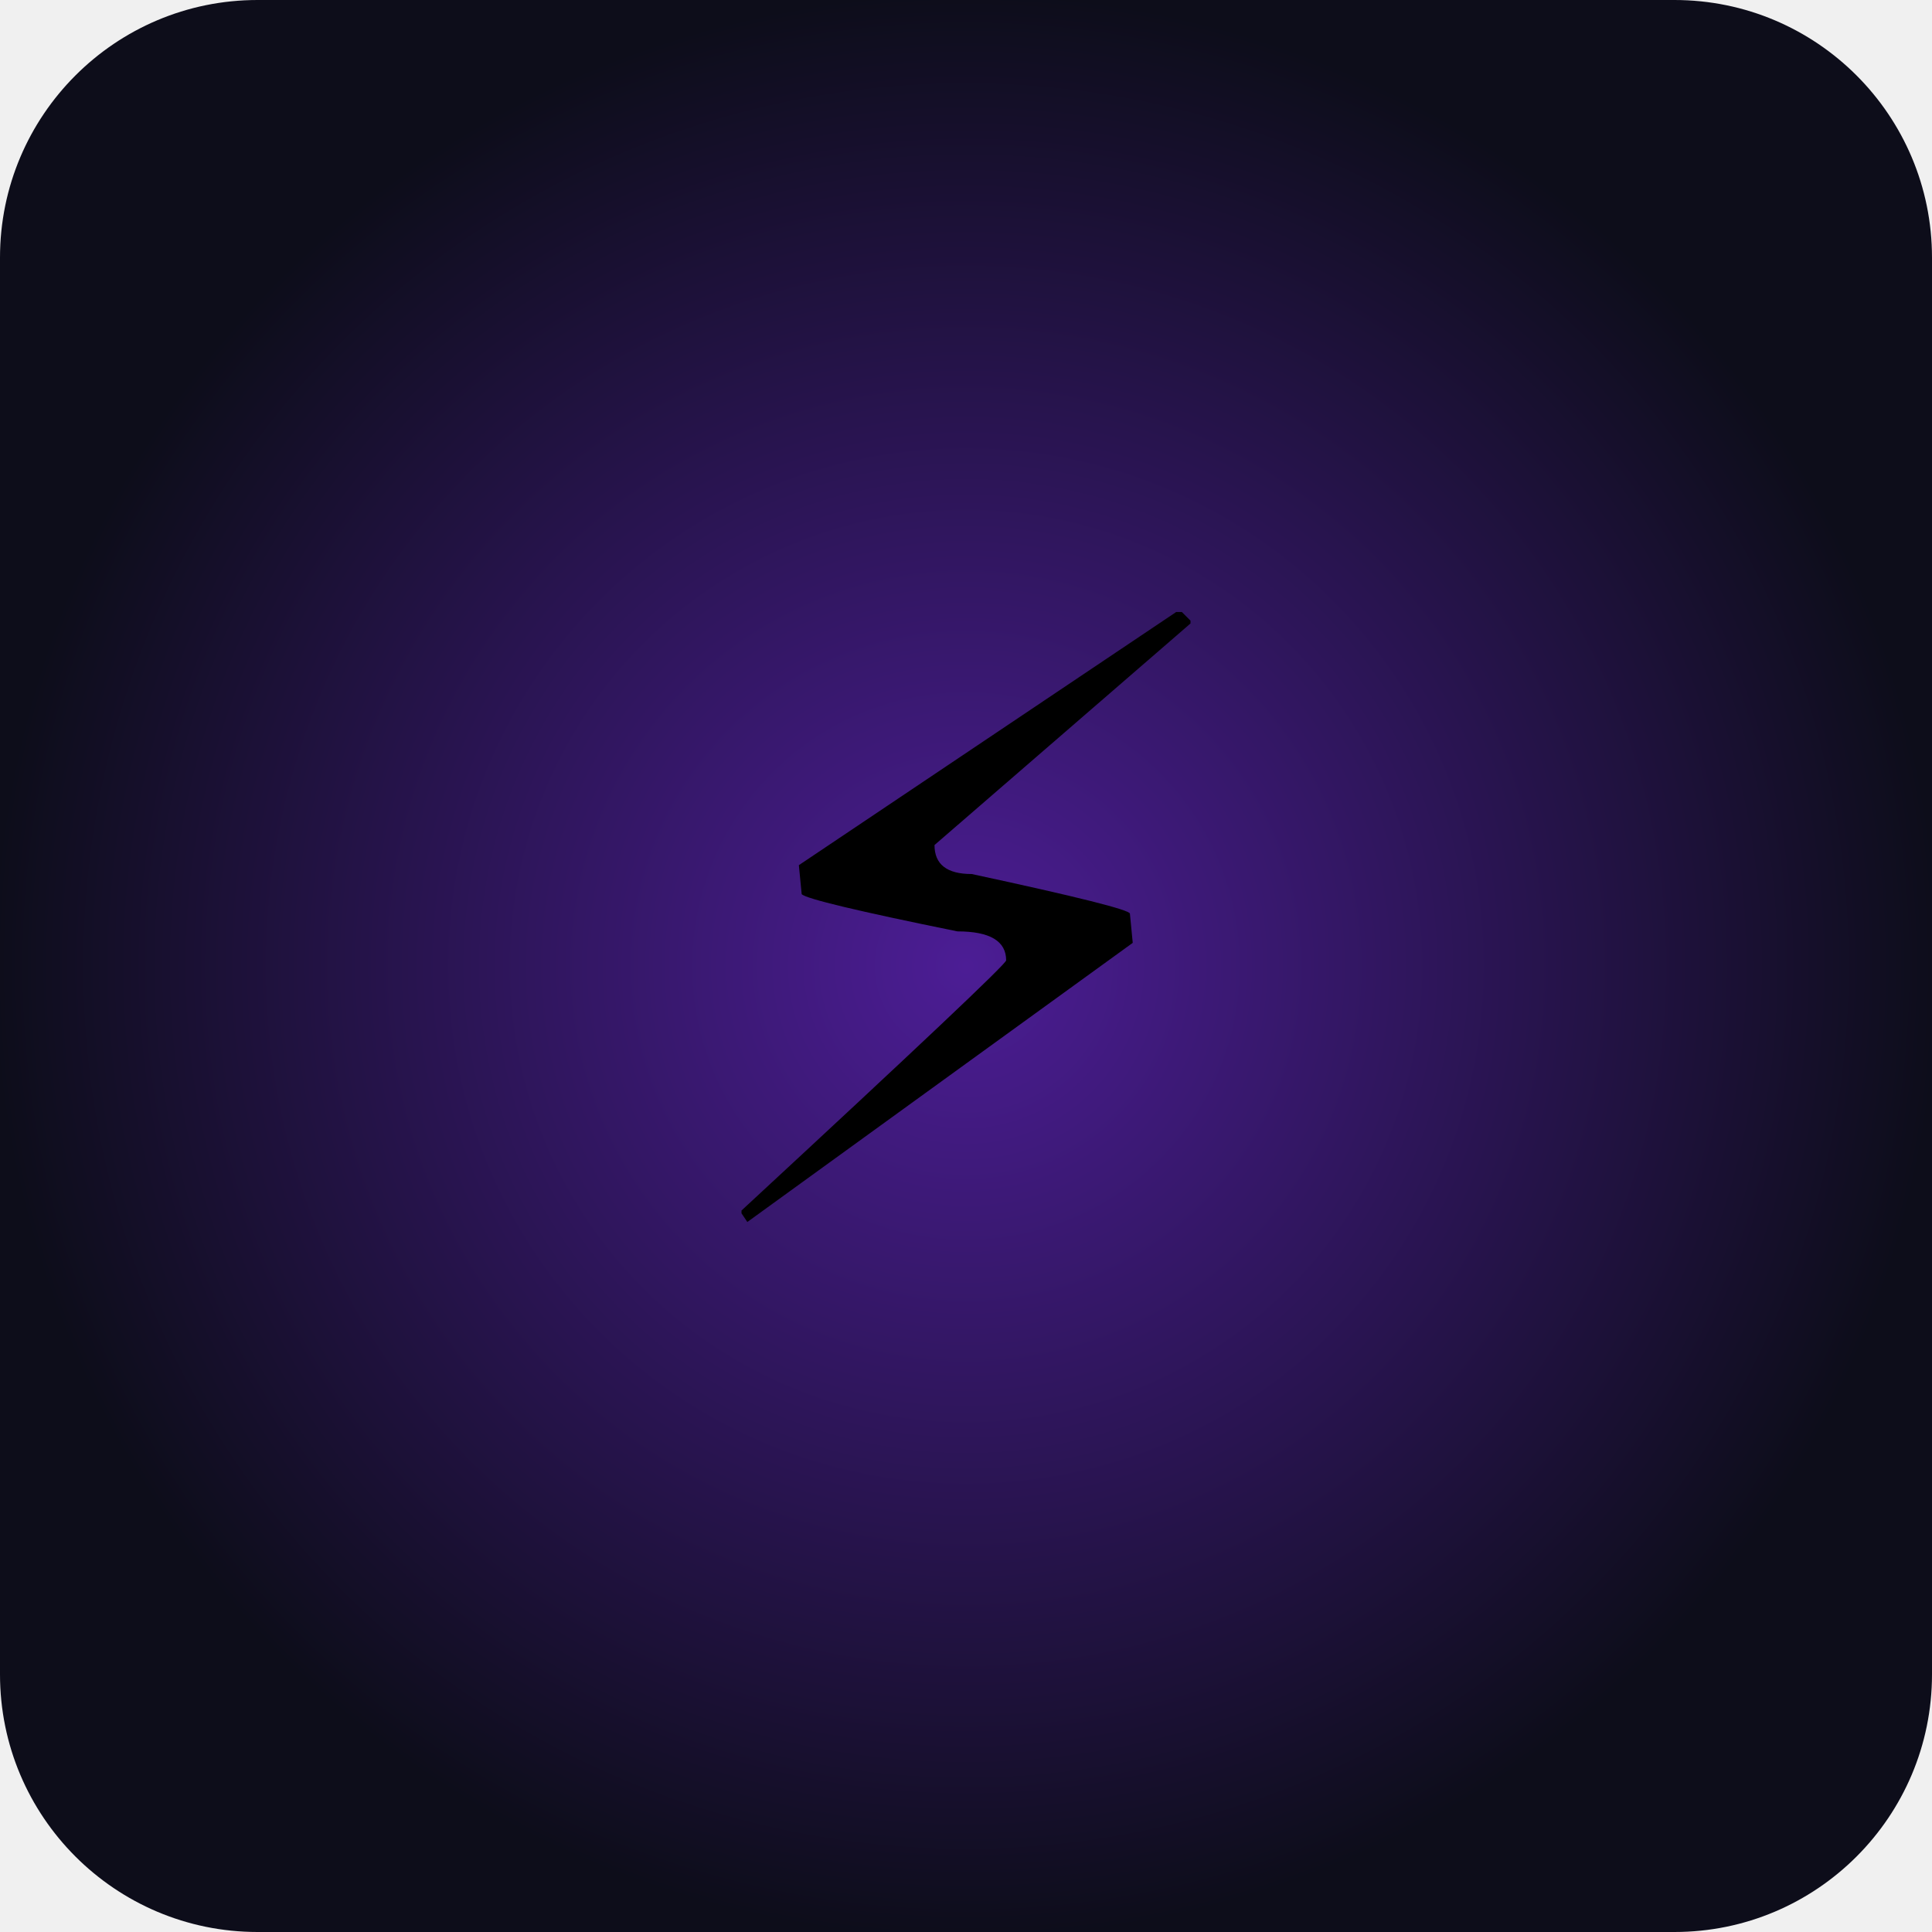
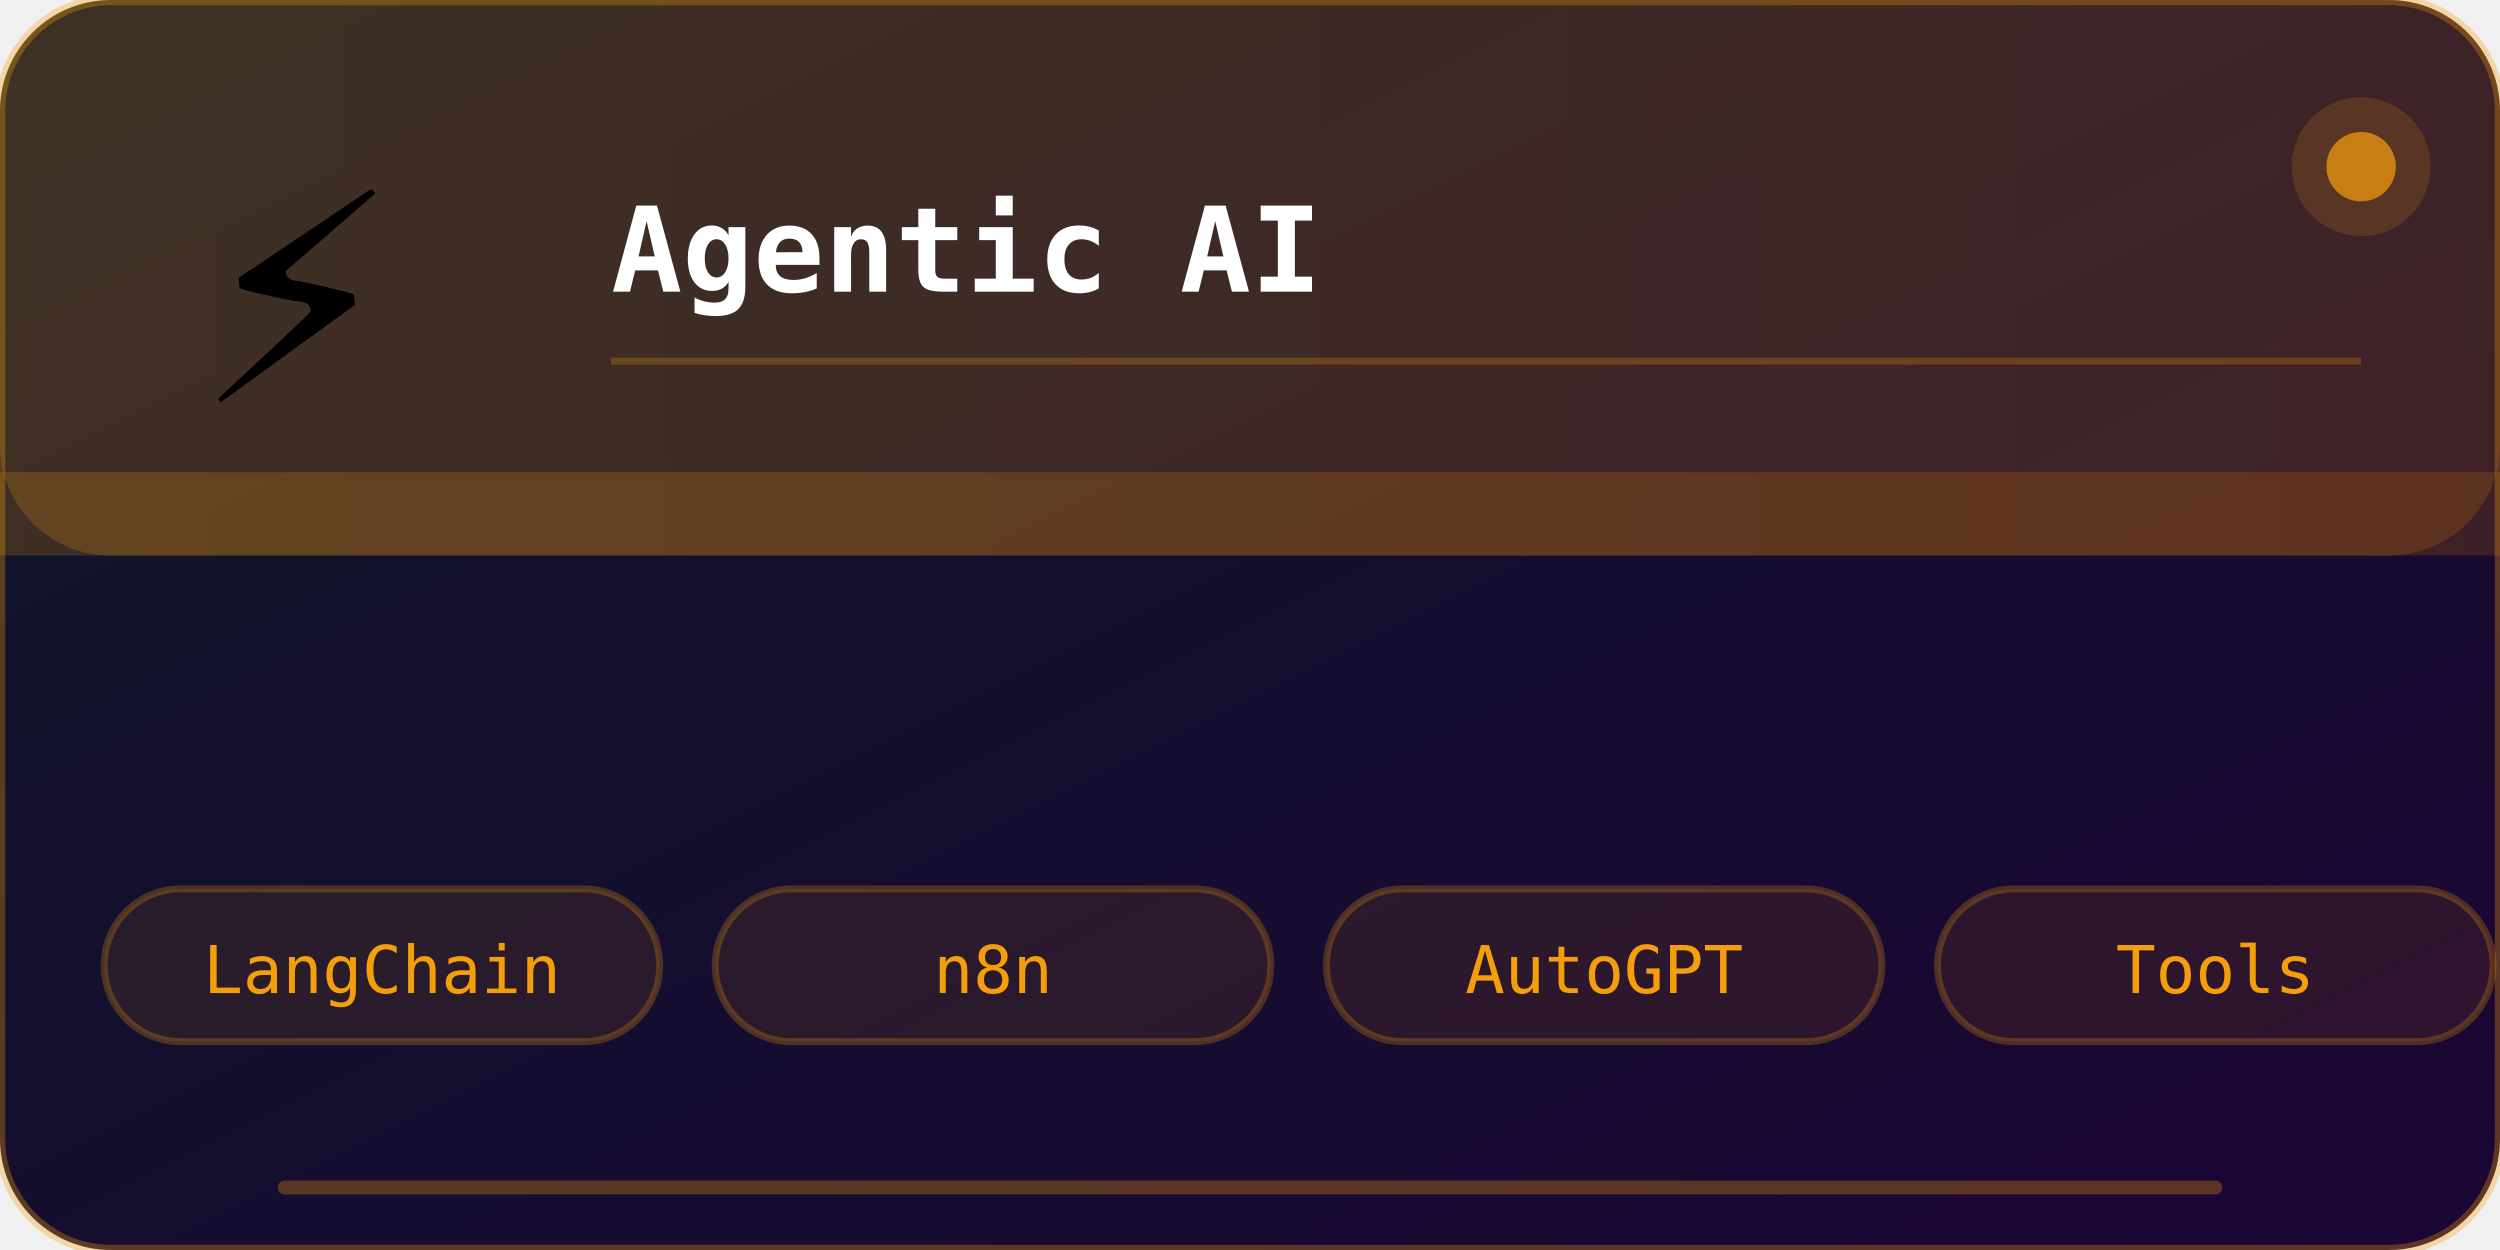
- <svg xmlns="http://www.w3.org/2000/svg" width="150" height="150" viewBox="0 0 150 150">
+ <svg xmlns="http://www.w3.org/2000/svg" width="360" height="180" viewBox="0 0 360 180">
  <defs>
-     <radialGradient id="rg" cx="50%" cy="50%" r="50%">
-       <stop offset="0" stop-color="#4c1d95" />
-       <stop offset="1" stop-color="#0d0d1a" />
-     </radialGradient>
+     <linearGradient id="bg" x1="0" y1="0" x2="1" y2="1">
+       <stop offset="0" stop-color="#0f172a" />
+       <stop offset="1" stop-color="#1a0533" />
+     </linearGradient>
+     <linearGradient id="glow" x1="0" y1="0" x2="1" y2="0">
+       <stop offset="0" stop-color="#f59e0b33" />
+       <stop offset="1" stop-color="#d9770633" />
+     </linearGradient>
  </defs>
-   <rect width="150" height="150" rx="20" fill="url(#rg)" />
-   <text x="75" y="95" text-anchor="middle" font-size="65" font-family="Segoe UI Emoji,Apple Color Emoji,sans-serif">⚡</text>
+   <rect width="360" height="180" fill="url(#bg)" rx="16" />
+   <rect width="360" height="180" fill="none" stroke="#f59e0b50" stroke-width="1.5" rx="16" />
+   <rect width="360" height="80" fill="url(#glow)" rx="16" />
+   <rect y="68" width="360" height="12" fill="url(#glow)" />
+   <text x="28" y="58" font-size="42" font-family="Segoe UI Emoji,Apple Color Emoji,sans-serif">⚡</text>
+   <text x="88" y="42" font-size="17" font-weight="700" fill="white" font-family="monospace">Agentic AI</text>
+   <line x1="88" y1="52" x2="340" y2="52" stroke="#f59e0b40" stroke-width="1" />
+   <circle cx="340" cy="24" r="5" fill="#f59e0b" opacity="0.7" />
+   <circle cx="340" cy="24" r="10" fill="#f59e0b" opacity="0.15" />
+   <rect x="15" y="128" width="80" height="22" rx="11" fill="#f59e0b18" stroke="#f59e0b40" stroke-width="1" />
+   <text x="55" y="143" font-size="9.5" fill="#f59e0b" font-family="monospace" text-anchor="middle">LangChain</text>
+   <rect x="103" y="128" width="80" height="22" rx="11" fill="#f59e0b18" stroke="#f59e0b40" stroke-width="1" />
+   <text x="143" y="143" font-size="9.5" fill="#f59e0b" font-family="monospace" text-anchor="middle">n8n</text>
+   <rect x="191" y="128" width="80" height="22" rx="11" fill="#f59e0b18" stroke="#f59e0b40" stroke-width="1" />
+   <text x="231" y="143" font-size="9.5" fill="#f59e0b" font-family="monospace" text-anchor="middle">AutoGPT</text>
+   <rect x="279" y="128" width="80" height="22" rx="11" fill="#f59e0b18" stroke="#f59e0b40" stroke-width="1" />
+   <text x="319" y="143" font-size="9.5" fill="#f59e0b" font-family="monospace" text-anchor="middle">Tools</text>
+   <rect x="40" y="170" width="280" height="2" rx="1" fill="#f59e0b" opacity="0.3" />
</svg>
